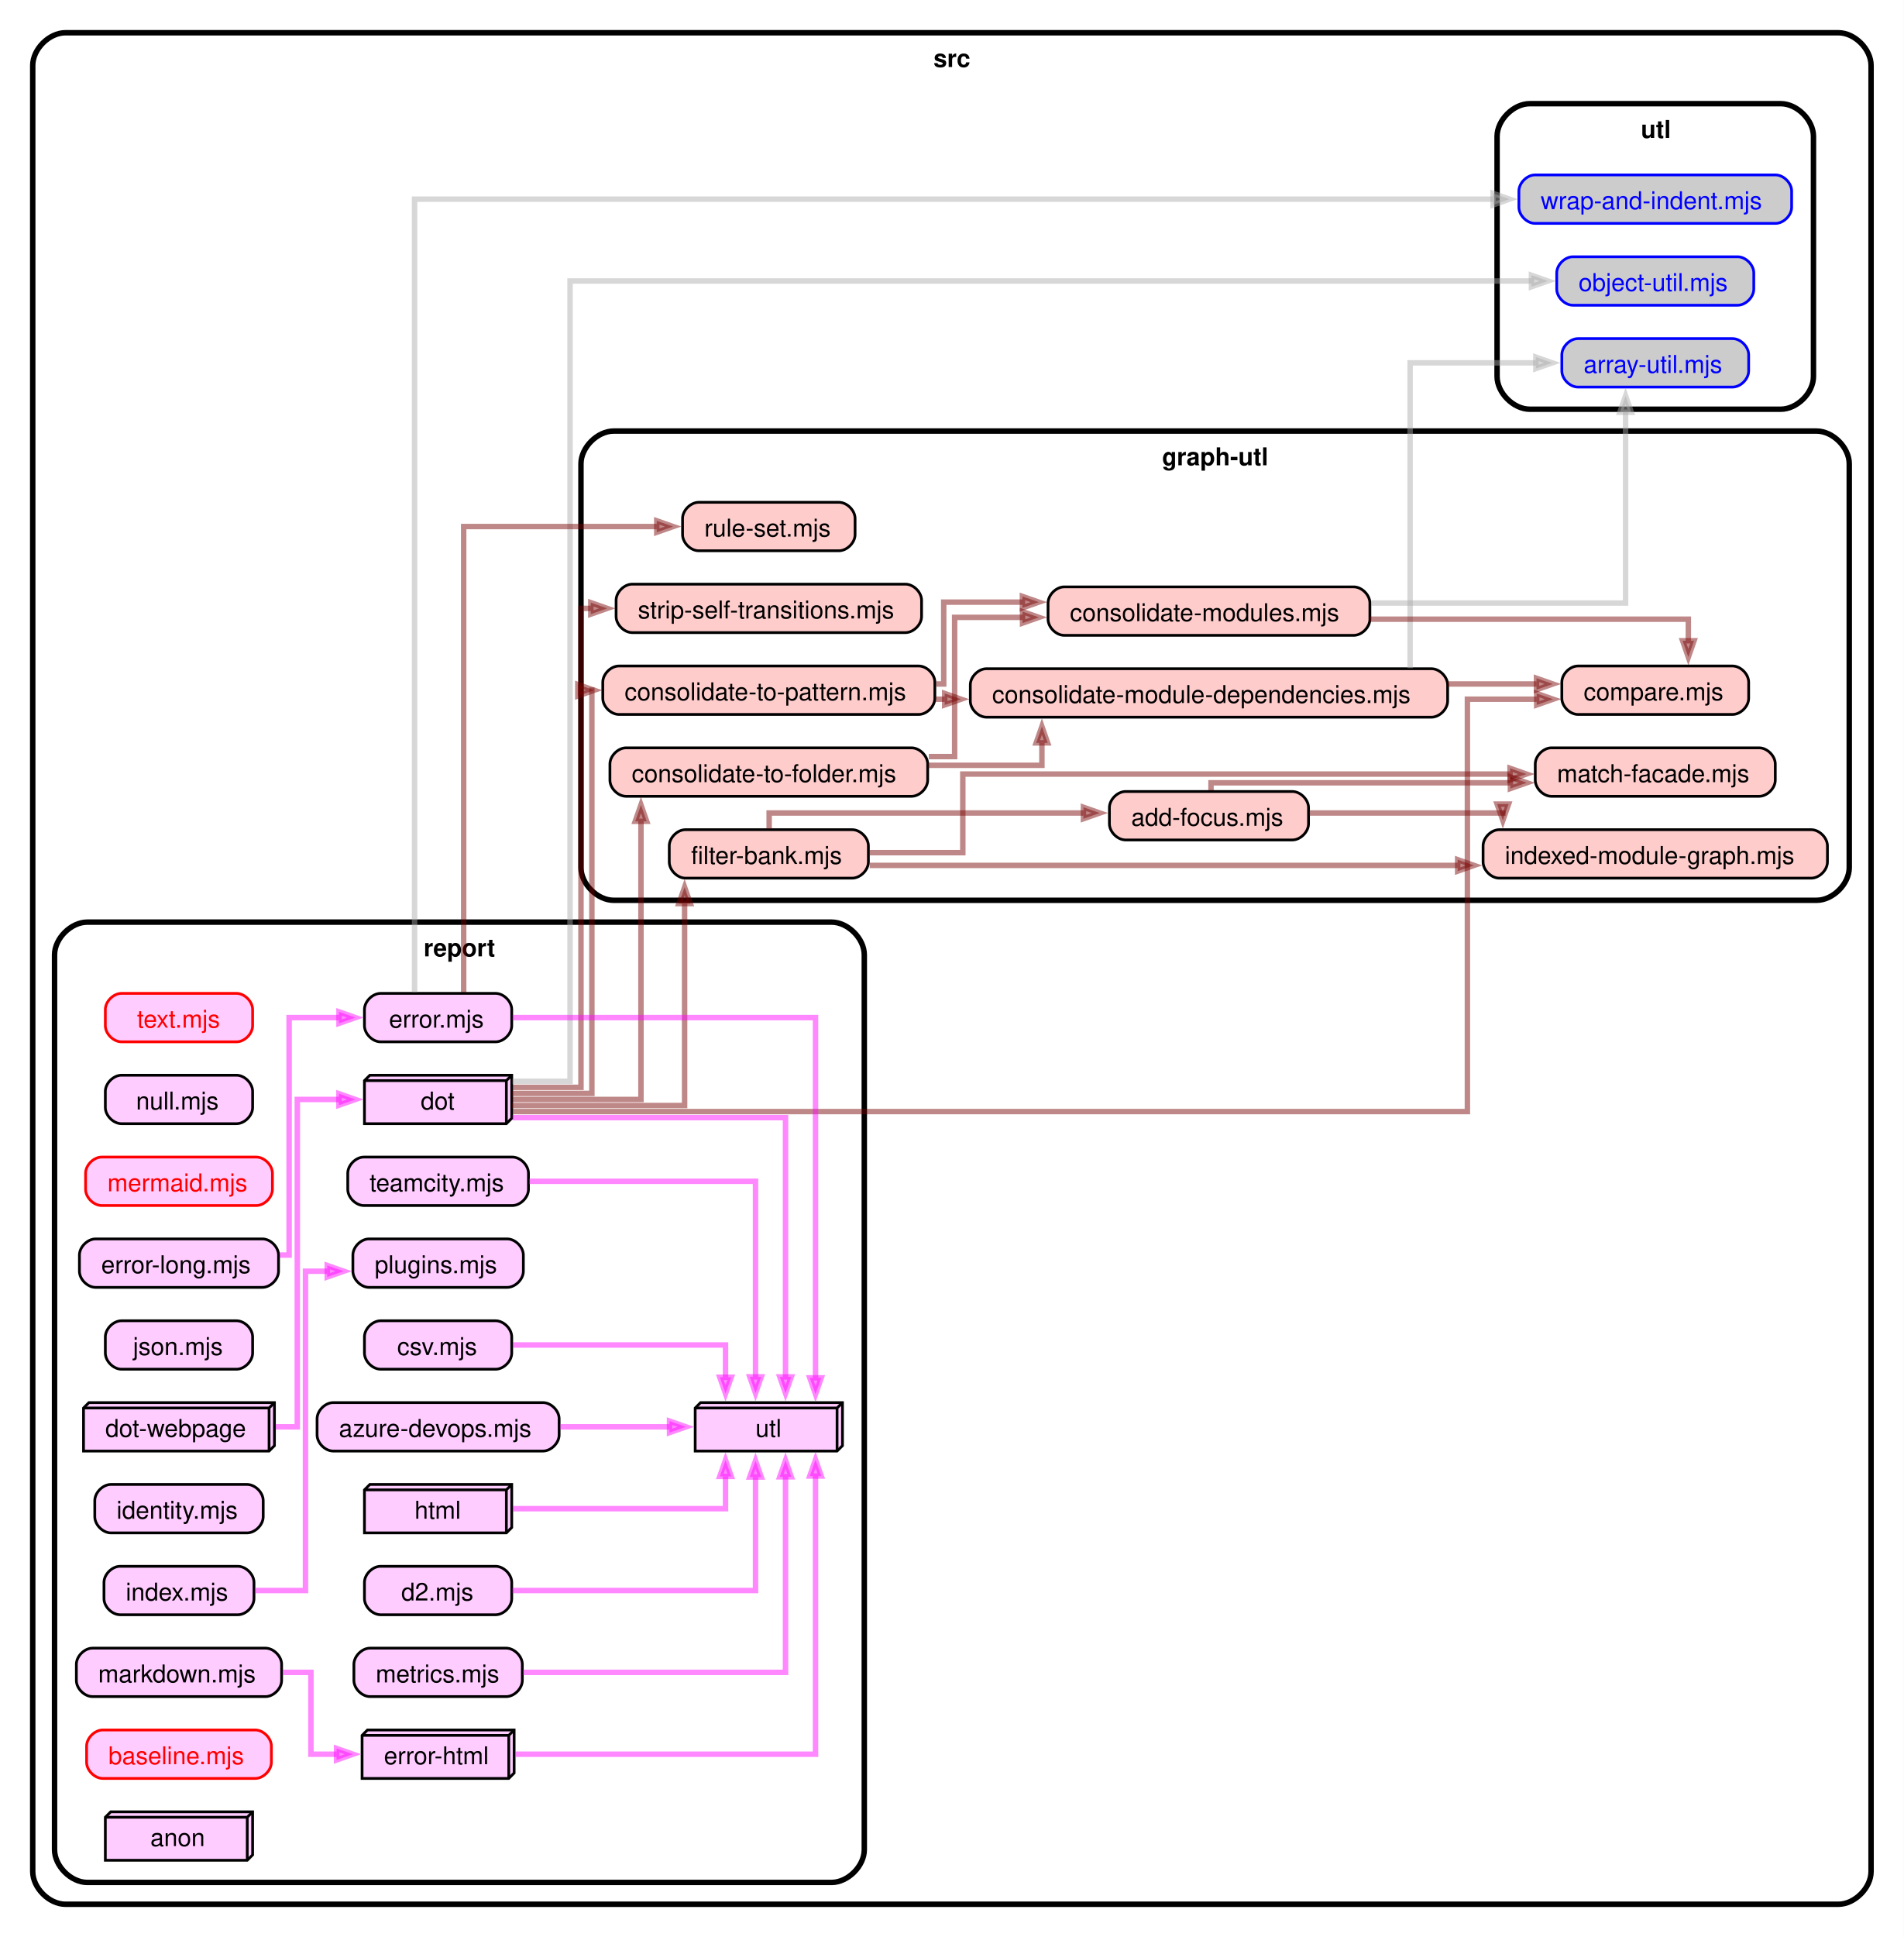
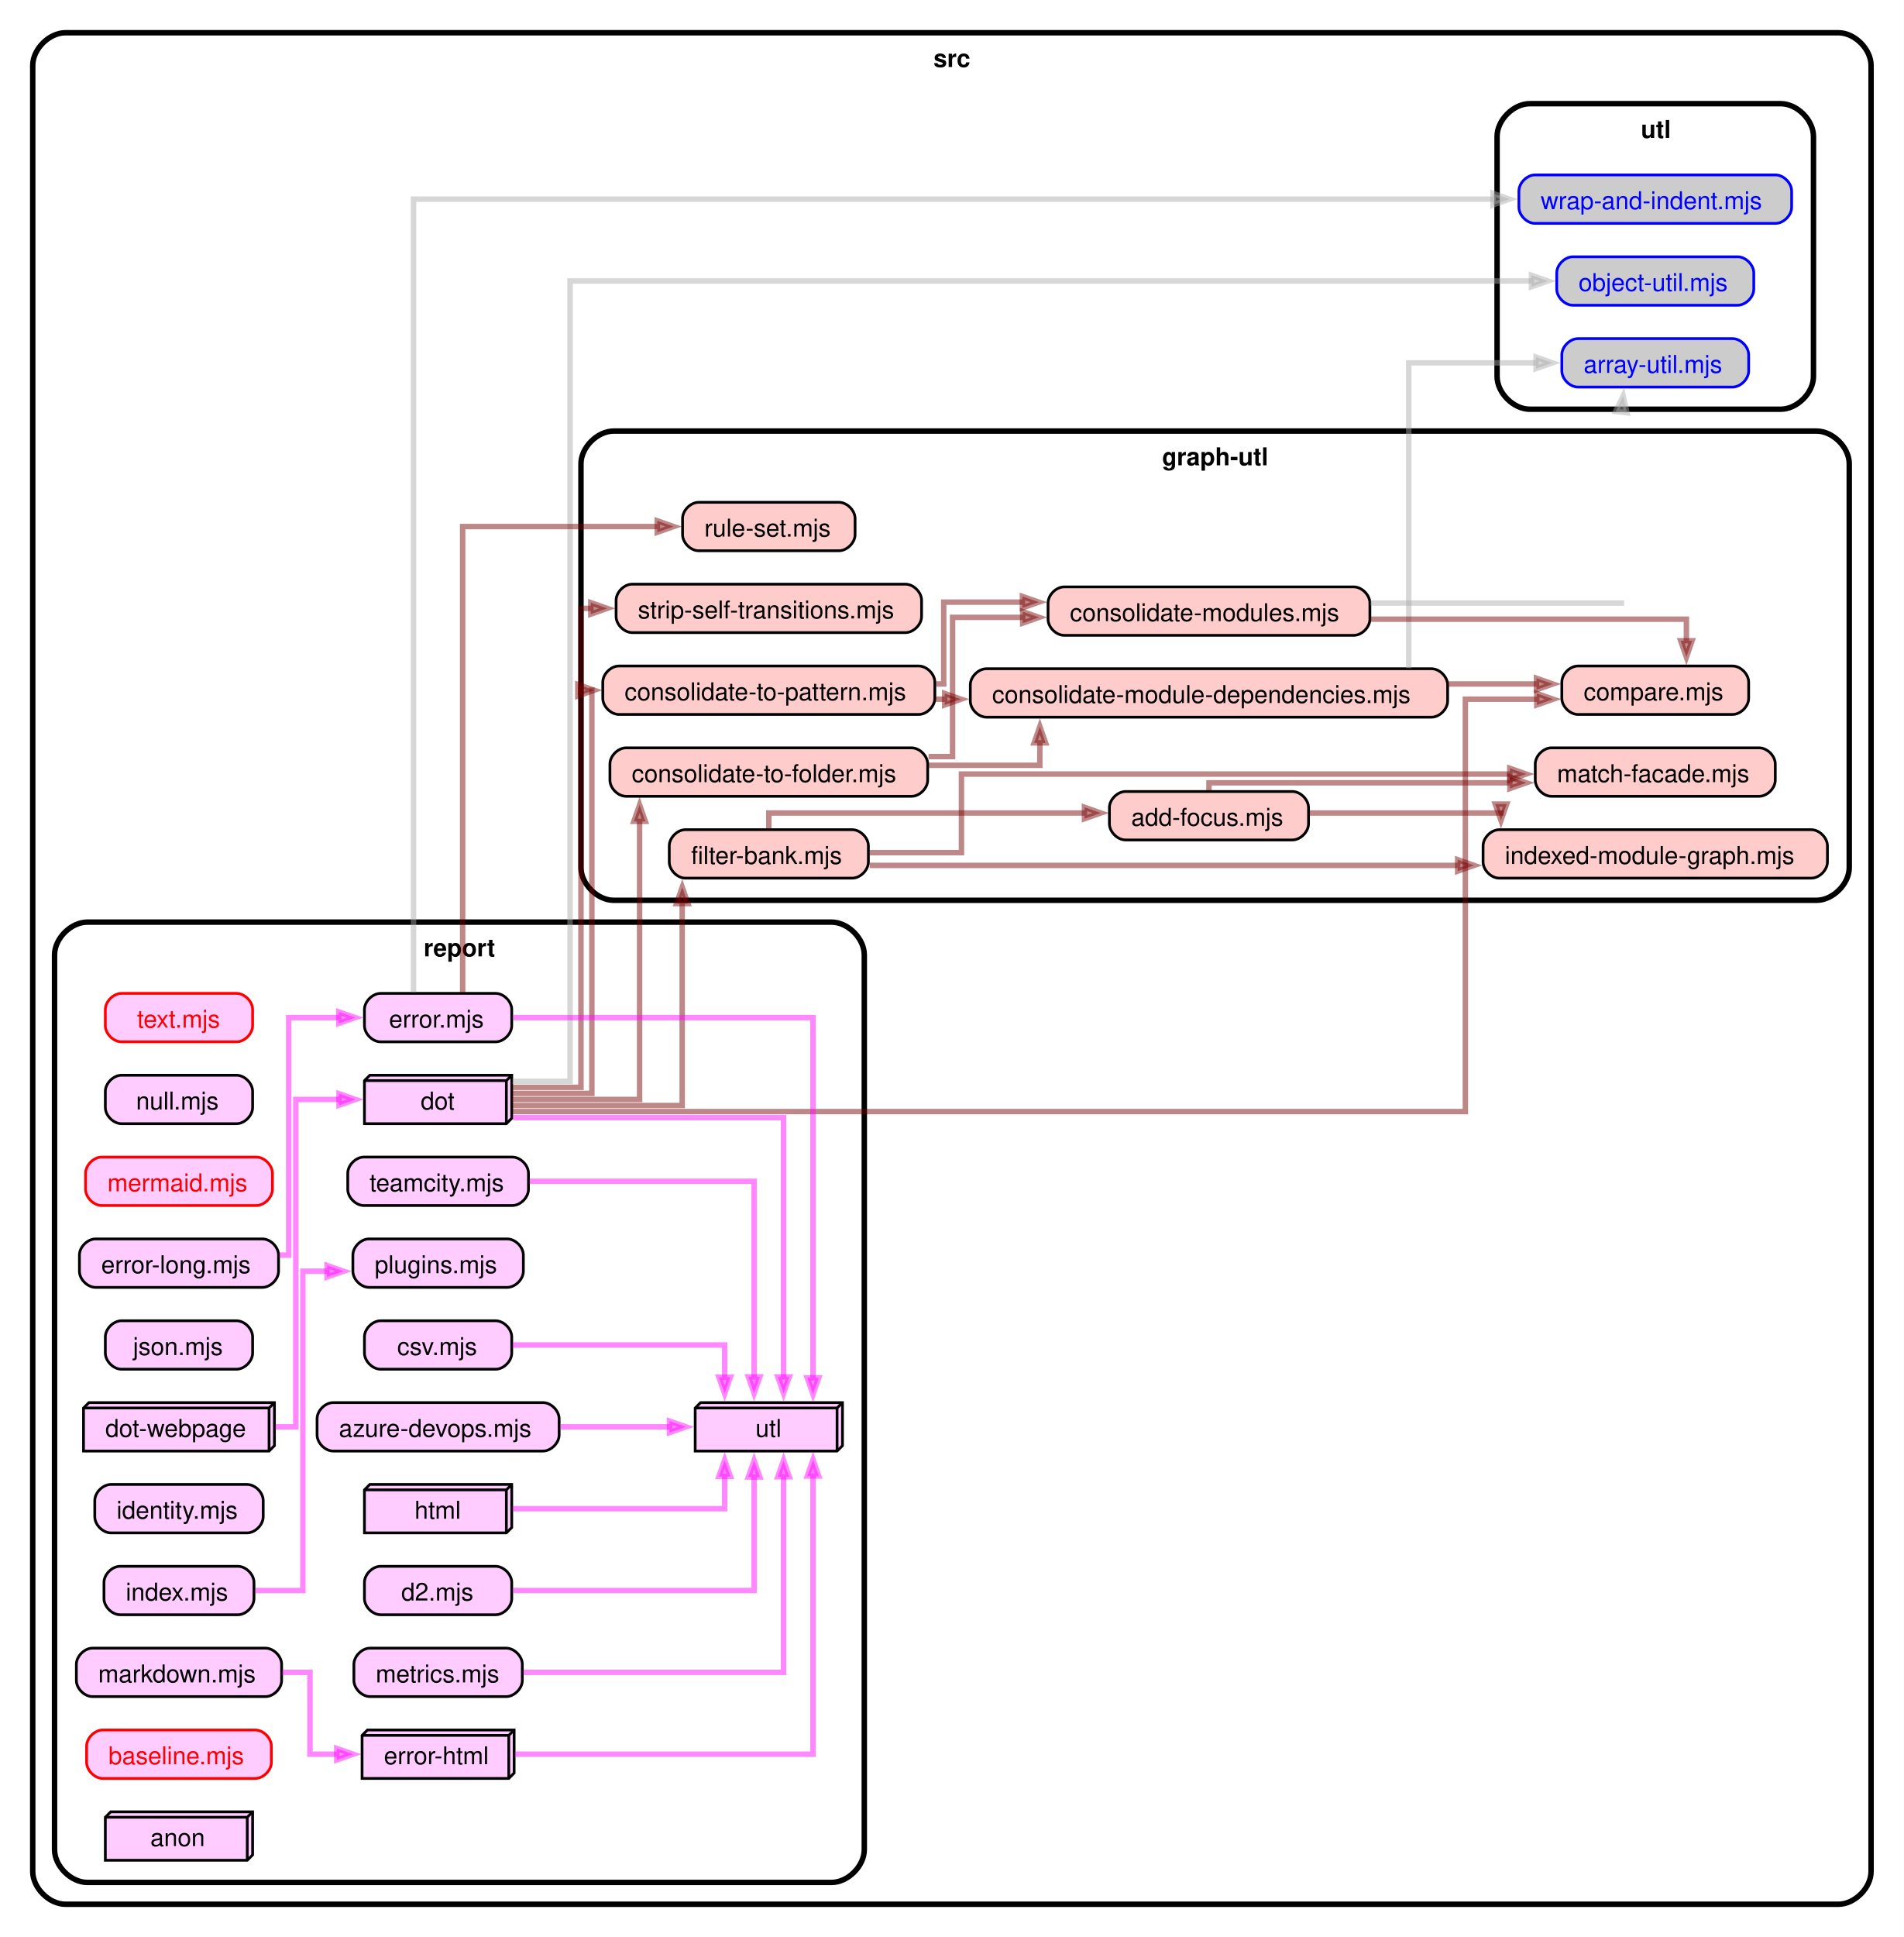
<svg xmlns="http://www.w3.org/2000/svg" xmlns:xlink="http://www.w3.org/1999/xlink" width="698pt" height="710pt" viewBox="0 0 698 710">
  <g class="graph" transform="translate(4 706)">
    <path fill="#fff" d="M-4 4v-710h698V4z" />
    <g class="cluster">
      <path fill="#fff" stroke="#000" stroke-width="2" d="M20-8h650c6 0 12-6 12-12v-662c0-6-6-12-12-12H20c-6 0-12 6-12 12v662c0 6 6 12 12 12" />
      <text x="345" y="-681.45" font-family="Helvetica,sans-Serif" font-size="9" font-weight="bold" text-anchor="middle">src</text>
    </g>
    <g class="cluster">
      <path fill="#fff" stroke="#000" stroke-width="2" d="M221-376h441c6 0 12-6 12-12v-148c0-6-6-12-12-12H221c-6 0-12 6-12 12v148c0 6 6 12 12 12" />
      <text x="441.5" y="-535.45" font-family="Helvetica,sans-Serif" font-size="9" font-weight="bold" text-anchor="middle">graph-utl</text>
    </g>
    <g class="cluster">
      <path fill="#fff" stroke="#000" stroke-width="2" d="M28-16h272.88c6 0 12-6 12-12v-328c0-6-6-12-12-12H28c-6 0-12 6-12 12v328c0 6 6 12 12 12" />
      <text x="164.44" y="-355.45" font-family="Helvetica,sans-Serif" font-size="9" font-weight="bold" text-anchor="middle">report</text>
    </g>
    <g class="cluster">
      <path fill="#fff" stroke="#000" stroke-width="2" d="M556.88-556h92c6 0 12-6 12-12v-88c0-6-6-12-12-12h-92c-6 0-12 6-12 12v88c0 6 6 12 12 12" />
      <text x="597.62" y="-655.45" font-family="Helvetica,sans-Serif" font-size="9" font-weight="bold">utl</text>
    </g>
    <g class="node">
      <a xlink:href="https://github.com/sverweij/dependency-cruiser/blob/main/src/graph-utl/add-focus.mjs" xlink:title="add-focus.mjs">
        <path fill="#fcc" stroke="#000" d="M469.83-415.88h-61.16c-2.96 0-5.92 2.96-5.92 5.92v5.92c0 2.96 2.96 5.92 5.92 5.92h61.16c2.96 0 5.92-2.96 5.92-5.92v-5.92c0-2.96-2.96-5.92-5.92-5.92" />
        <text x="410.75" y="-403.32" font-family="Helvetica,sans-Serif" font-size="9">add-focus.mjs</text>
      </a>
    </g>
    <g class="node">
      <a xlink:href="https://github.com/sverweij/dependency-cruiser/blob/main/src/graph-utl/indexed-module-graph.mjs" xlink:title="indexed-module-graph.mjs">
        <path fill="#fcc" stroke="#000" d="M660.08-401.88H545.67c-2.96 0-5.92 2.96-5.92 5.92v5.92c0 2.96 2.96 5.92 5.92 5.92h114.41c2.96 0 5.92-2.96 5.92-5.92v-5.92c0-2.96-2.96-5.92-5.92-5.92" />
        <text x="547.75" y="-389.32" font-family="Helvetica,sans-Serif" font-size="9">indexed-module-graph.mjs</text>
      </a>
    </g>
    <g class="edge">
-       <path fill="none" stroke="#700" stroke-opacity=".467" stroke-width="2" d="M476.03-408H547v.58" />
-       <path fill="#700" fill-opacity=".467" stroke="#700" stroke-opacity=".467" stroke-width="2" d="m549.1-411.27-2.1 6-2.1-6z" />
+       <path fill="none" stroke="#700" stroke-opacity=".467" stroke-width="2" d="M476.09-408h70.22v.58" />
+       <path fill="#700" fill-opacity=".467" stroke="#700" stroke-opacity=".467" stroke-width="2" d="m548.41-411.27-2.1 6-2.1-6z" />
    </g>
    <g class="node">
      <a xlink:href="https://github.com/sverweij/dependency-cruiser/blob/main/src/graph-utl/match-facade.mjs" xlink:title="match-facade.mjs">
        <path fill="#fcc" stroke="#000" d="M640.96-431.88h-76.17c-2.96 0-5.91 2.96-5.91 5.92v5.92c0 2.96 2.95 5.92 5.91 5.92h76.17c2.96 0 5.92-2.96 5.92-5.92v-5.92c0-2.96-2.96-5.92-5.92-5.92" />
        <text x="566.88" y="-419.32" font-family="Helvetica,sans-Serif" font-size="9">match-facade.mjs</text>
      </a>
    </g>
    <g class="edge">
-       <path fill="none" stroke="#700" stroke-opacity=".467" stroke-width="2" d="M440-416.27v-2.8h109.77" />
-       <path fill="#700" fill-opacity=".467" stroke="#700" stroke-opacity=".467" stroke-width="2" d="m549.77-421.18 6 2.1-6 2.1z" />
+       <path fill="none" stroke="#700" stroke-opacity=".467" stroke-width="2" d="M439.25-416.27v-2.8h110.32" />
+       <path fill="#700" fill-opacity=".467" stroke="#700" stroke-opacity=".467" stroke-width="2" d="m549.57-421.18 6 2.1-6 2.1z" />
    </g>
    <g class="node">
      <a xlink:href="https://github.com/sverweij/dependency-cruiser/blob/main/src/graph-utl/compare.mjs" xlink:title="compare.mjs">
        <path fill="#fcc" stroke="#000" d="M631.21-461.88h-56.67c-2.96 0-5.92 2.96-5.92 5.92v5.92c0 2.96 2.96 5.92 5.92 5.92h56.67c2.96 0 5.91-2.96 5.91-5.92v-5.92c0-2.96-2.95-5.92-5.91-5.92" />
        <text x="576.62" y="-449.32" font-family="Helvetica,sans-Serif" font-size="9">compare.mjs</text>
      </a>
    </g>
    <g class="node">
      <a xlink:href="https://github.com/sverweij/dependency-cruiser/blob/main/src/graph-utl/consolidate-module-dependencies.mjs" xlink:title="consolidate-module-dependencies.mjs">
        <path fill="#fcc" stroke="#000" d="M520.83-460.88H357.67c-2.96 0-5.92 2.96-5.92 5.92v5.92c0 2.96 2.96 5.92 5.92 5.92h163.16c2.96 0 5.92-2.96 5.92-5.92v-5.92c0-2.96-2.96-5.92-5.92-5.92" />
        <text x="359.75" y="-448.32" font-family="Helvetica,sans-Serif" font-size="9">consolidate-module-dependencies.mjs</text>
      </a>
    </g>
    <g class="edge">
      <path fill="none" stroke="#700" stroke-opacity=".467" stroke-width="2" d="M526.81-455.29h32.52" />
      <path fill="#700" fill-opacity=".467" stroke="#700" stroke-opacity=".467" stroke-width="2" d="m559.33-457.39 6 2.1-6 2.1z" />
    </g>
    <g class="node">
      <a xlink:href="https://github.com/sverweij/dependency-cruiser/blob/main/src/utl/array-util.mjs" xlink:title="utl-module-not-shared-enough">
        <path fill="#ccc" stroke="#00f" d="M631.21-581.88h-56.67c-2.96 0-5.92 2.96-5.92 5.92v5.92c0 2.96 2.96 5.92 5.92 5.92h56.67c2.96 0 5.91-2.96 5.91-5.92v-5.92c0-2.96-2.95-5.92-5.91-5.92" />
        <text x="576.62" y="-569.33" fill="#00f" font-family="Helvetica,sans-Serif" font-size="9">array-util.mjs</text>
      </a>
    </g>
    <g class="edge">
-       <path fill="none" stroke="#aaa" stroke-opacity=".467" stroke-width="2" d="M513-461.09V-573h46.1" />
-       <path fill="#aaa" fill-opacity=".467" stroke="#aaa" stroke-opacity=".467" stroke-width="2" d="m559.1-575.1 6 2.1-6 2.1z" />
+       <path fill="none" stroke="#aaa" stroke-opacity=".467" stroke-width="2" d="M512.5-461.09V-573h46.67" />
+       <path fill="#aaa" fill-opacity=".467" stroke="#aaa" stroke-opacity=".467" stroke-width="2" d="m559.17-575.1 6 2.1-6 2.1z" />
    </g>
    <g class="node">
      <a xlink:href="https://github.com/sverweij/dependency-cruiser/blob/main/src/graph-utl/consolidate-modules.mjs" xlink:title="consolidate-modules.mjs">
        <path fill="#fcc" stroke="#000" d="M492.33-490.88H386.17c-2.96 0-5.92 2.96-5.92 5.92v5.92c0 2.96 2.96 5.92 5.92 5.92h106.16c2.96 0 5.92-2.96 5.92-5.92v-5.92c0-2.96-2.96-5.92-5.92-5.92" />
        <text x="388.25" y="-478.32" font-family="Helvetica,sans-Serif" font-size="9">consolidate-modules.mjs</text>
      </a>
    </g>
    <g class="edge">
-       <path fill="none" stroke="#700" stroke-opacity=".467" stroke-width="2" d="M498.26-479.04H615v7.9" />
-       <path fill="#700" fill-opacity=".467" stroke="#700" stroke-opacity=".467" stroke-width="2" d="m617.1-471.14-2.1 6-2.1-6z" />
-     </g>
-     <g class="edge">
-       <path fill="none" stroke="#aaa" stroke-opacity=".467" stroke-width="2" d="M498.74-484.96H592v-69.92" />
-       <path fill="#aaa" fill-opacity=".467" stroke="#aaa" stroke-opacity=".467" stroke-width="2" d="m589.9-554.88 2.1-6 2.1 6z" />
+       <path fill="none" stroke="#700" stroke-opacity=".467" stroke-width="2" d="M498.51-479.04h115.78v7.9" />
+       <path fill="#700" fill-opacity=".467" stroke="#700" stroke-opacity=".467" stroke-width="2" d="m616.39-471.14-2.1 6-2.1-6z" />
+     </g>
+     <g class="edge">
+       <path fill="none" stroke="#aaa" stroke-opacity=".467" stroke-width="2" d="M498.53-484.96h92.93-9.03" />
+       <path fill="#aaa" fill-opacity=".467" stroke="#aaa" stroke-opacity=".467" stroke-width="2" d="m588.35-555.18 2.76-5.72 1.41 6.2z" />
    </g>
    <g class="node">
      <a xlink:href="https://github.com/sverweij/dependency-cruiser/blob/main/src/graph-utl/consolidate-to-folder.mjs" xlink:title="consolidate-to-folder.mjs">
        <path fill="#fcc" stroke="#000" d="M330.21-431.88H225.54c-2.96 0-5.92 2.96-5.92 5.92v5.92c0 2.96 2.96 5.92 5.92 5.92h104.67c2.96 0 5.91-2.96 5.91-5.92v-5.92c0-2.96-2.95-5.92-5.91-5.92" />
        <text x="227.62" y="-419.32" font-family="Helvetica,sans-Serif" font-size="9">consolidate-to-folder.mjs</text>
      </a>
    </g>
    <g class="edge">
-       <path fill="none" stroke="#700" stroke-opacity=".467" stroke-width="2" d="M336.41-425.48H378v-8.22" />
-       <path fill="#700" fill-opacity=".467" stroke="#700" stroke-opacity=".467" stroke-width="2" d="m375.9-433.7 2.1-6 2.1 6z" />
-     </g>
-     <g class="edge">
-       <path fill="none" stroke="#700" stroke-opacity=".467" stroke-width="2" d="M336.53-428.68H346v-51.03h24.9" />
-       <path fill="#700" fill-opacity=".467" stroke="#700" stroke-opacity=".467" stroke-width="2" d="m370.9-481.81 6 2.1-6 2.1z" />
+       <path fill="none" stroke="#700" stroke-opacity=".467" stroke-width="2" d="M336.54-425.48h40.71v-8.22" />
+       <path fill="#700" fill-opacity=".467" stroke="#700" stroke-opacity=".467" stroke-width="2" d="m375.15-433.7 2.1-6 2.1 6z" />
+     </g>
+     <g class="edge">
+       <path fill="none" stroke="#700" stroke-opacity=".467" stroke-width="2" d="M336.44-428.68h8.81v-51.03h25.71" />
+       <path fill="#700" fill-opacity=".467" stroke="#700" stroke-opacity=".467" stroke-width="2" d="m370.96-481.81 6 2.1-6 2.1z" />
    </g>
    <g class="node">
      <a xlink:href="https://github.com/sverweij/dependency-cruiser/blob/main/src/graph-utl/consolidate-to-pattern.mjs" xlink:title="consolidate-to-pattern.mjs">
        <path fill="#fcc" stroke="#000" d="M332.83-461.88H222.92c-2.96 0-5.92 2.96-5.92 5.92v5.92c0 2.96 2.96 5.92 5.92 5.92h109.91c2.96 0 5.92-2.96 5.92-5.92v-5.92c0-2.96-2.96-5.92-5.92-5.92" />
        <text x="225" y="-449.32" font-family="Helvetica,sans-Serif" font-size="9">consolidate-to-pattern.mjs</text>
      </a>
    </g>
    <g class="edge">
      <path fill="none" stroke="#700" stroke-opacity=".467" stroke-width="2" d="M338.88-449.71h3.47" />
      <path fill="#700" fill-opacity=".467" stroke="#700" stroke-opacity=".467" stroke-width="2" d="m342.35-451.81 6 2.1-6 2.1z" />
    </g>
    <g class="edge">
      <path fill="none" stroke="#700" stroke-opacity=".467" stroke-width="2" d="M339.24-455.29H342v-30h28.85" />
      <path fill="#700" fill-opacity=".467" stroke="#700" stroke-opacity=".467" stroke-width="2" d="m370.85-487.39 6 2.1-6 2.1z" />
    </g>
    <g class="node">
      <a xlink:href="https://github.com/sverweij/dependency-cruiser/blob/main/src/graph-utl/filter-bank.mjs" xlink:title="filter-bank.mjs">
        <path fill="#fcc" stroke="#000" d="M308.46-401.88h-61.17c-2.96 0-5.91 2.96-5.91 5.92v5.92c0 2.96 2.95 5.92 5.91 5.92h61.17c2.96 0 5.92-2.96 5.92-5.92v-5.92c0-2.96-2.96-5.92-5.92-5.92" />
        <text x="249.38" y="-389.32" font-family="Helvetica,sans-Serif" font-size="9">filter-bank.mjs</text>
      </a>
    </g>
    <g class="edge">
-       <path fill="none" stroke="#700" stroke-opacity=".467" stroke-width="2" d="M278-402.24V-408h115.23" />
-       <path fill="#700" fill-opacity=".467" stroke="#700" stroke-opacity=".467" stroke-width="2" d="m393.23-410.1 6 2.1-6 2.1z" />
+       <path fill="none" stroke="#700" stroke-opacity=".467" stroke-width="2" d="M277.88-402.24V-408H393.6" />
+       <path fill="#700" fill-opacity=".467" stroke="#700" stroke-opacity=".467" stroke-width="2" d="m393.6-410.1 6 2.1-6 2.1z" />
    </g>
    <g class="edge">
      <path fill="none" stroke="#700" stroke-opacity=".467" stroke-width="2" d="M314.84-388.79h215.59" />
      <path fill="#700" fill-opacity=".467" stroke="#700" stroke-opacity=".467" stroke-width="2" d="m530.43-390.89 6 2.1-6 2.1z" />
    </g>
    <g class="edge">
-       <path fill="none" stroke="#700" stroke-opacity=".467" stroke-width="2" d="M314.69-393.46H349v-28.81h200.63" />
-       <path fill="#700" fill-opacity=".467" stroke="#700" stroke-opacity=".467" stroke-width="2" d="m549.63-424.38 6 2.1-6 2.1z" />
+       <path fill="none" stroke="#700" stroke-opacity=".467" stroke-width="2" d="M314.84-393.46h33.66v-28.81h201.04" />
+       <path fill="#700" fill-opacity=".467" stroke="#700" stroke-opacity=".467" stroke-width="2" d="m549.54-424.38 6 2.1-6 2.1z" />
    </g>
    <g class="node">
      <a xlink:href="https://github.com/sverweij/dependency-cruiser/blob/main/src/graph-utl/rule-set.mjs" xlink:title="rule-set.mjs">
        <path fill="#fcc" stroke="#000" d="M303.58-521.88h-51.41c-2.96 0-5.92 2.96-5.92 5.92v5.92c0 2.96 2.96 5.92 5.92 5.92h51.41c2.96 0 5.92-2.96 5.92-5.92v-5.92c0-2.96-2.96-5.92-5.92-5.92" />
        <text x="254.25" y="-509.32" font-family="Helvetica,sans-Serif" font-size="9">rule-set.mjs</text>
      </a>
    </g>
    <g class="node">
      <a xlink:href="https://github.com/sverweij/dependency-cruiser/blob/main/src/graph-utl/strip-self-transitions.mjs" xlink:title="strip-self-transitions.mjs">
        <path fill="#fcc" stroke="#000" d="M327.96-491.88H227.79c-2.96 0-5.91 2.96-5.91 5.92v5.92c0 2.96 2.95 5.92 5.91 5.92h100.17c2.96 0 5.92-2.96 5.92-5.92v-5.92c0-2.96-2.96-5.92-5.92-5.92" />
        <text x="229.88" y="-479.32" font-family="Helvetica,sans-Serif" font-size="9">strip-self-transitions.mjs</text>
      </a>
    </g>
    <g class="node">
      <a xlink:href="https://github.com/sverweij/dependency-cruiser/blob/main/src/report/anon" xlink:title="anon">
        <path fill="#fcf" stroke="#000" d="M88.62-41.88H36.6l-1.98 1.98v15.78h52.03l1.97-1.98z" />
        <path fill="none" stroke="#000" d="M86.65-39.9H34.62M86.65-39.9v15.78M86.65-39.9l1.97-1.98" />
        <text x="51.12" y="-29.32" font-family="Helvetica,sans-Serif" font-size="9">anon</text>
      </a>
    </g>
    <g class="node">
      <a xlink:href="https://github.com/sverweij/dependency-cruiser/blob/main/src/report/azure-devops.mjs" xlink:title="azure-devops.mjs">
        <path fill="#fcf" stroke="#000" d="M195.08-191.88h-76.91c-2.96 0-5.92 2.96-5.92 5.92v5.92c0 2.96 2.96 5.92 5.92 5.92h76.91c2.96 0 5.92-2.96 5.92-5.92v-5.92c0-2.96-2.96-5.92-5.92-5.92" />
        <text x="120.25" y="-179.32" font-family="Helvetica,sans-Serif" font-size="9">azure-devops.mjs</text>
      </a>
    </g>
    <g class="node">
      <a xlink:href="https://github.com/sverweij/dependency-cruiser/blob/main/src/report/utl" xlink:title="utl">
        <path fill="#fcf" stroke="#000" d="M304.88-191.88h-52.03l-1.97 1.98v15.78h52.02l1.98-1.98z" />
        <path fill="none" stroke="#000" d="M302.9-189.9h-52.02M302.9-189.9v15.78M302.9-189.9l1.98-1.98" />
        <text x="273" y="-179.32" font-family="Helvetica,sans-Serif" font-size="9">utl</text>
      </a>
    </g>
    <g class="edge">
      <path fill="none" stroke="#f0f" stroke-opacity=".467" stroke-width="2" d="M201.43-183h40.04" />
      <path fill="#f0f" fill-opacity=".467" stroke="#f0f" stroke-opacity=".467" stroke-width="2" d="m241.47-185.1 6 2.1-6 2.1z" />
    </g>
    <g class="node">
      <a xlink:href="https://github.com/sverweij/dependency-cruiser/blob/main/src/report/baseline.mjs" xlink:title="no-orphans">
        <path fill="#fcf" stroke="red" d="M89.58-71.88H33.67c-2.96 0-5.92 2.96-5.92 5.92v5.92c0 2.96 2.96 5.92 5.92 5.92h55.91c2.96 0 5.92-2.96 5.92-5.92v-5.92c0-2.96-2.96-5.92-5.92-5.92" />
        <text x="35.75" y="-59.33" fill="red" font-family="Helvetica,sans-Serif" font-size="9">baseline.mjs</text>
      </a>
    </g>
    <g class="node">
      <a xlink:href="https://github.com/sverweij/dependency-cruiser/blob/main/src/report/csv.mjs" xlink:title="csv.mjs">
        <path fill="#fcf" stroke="#000" d="M177.71-221.88h-42.17c-2.96 0-5.92 2.96-5.92 5.92v5.92c0 2.96 2.96 5.92 5.92 5.92h42.17c2.96 0 5.91-2.96 5.91-5.92v-5.92c0-2.96-2.95-5.92-5.91-5.92" />
        <text x="141.62" y="-209.32" font-family="Helvetica,sans-Serif" font-size="9">csv.mjs</text>
      </a>
    </g>
    <g class="edge">
-       <path fill="none" stroke="#f0f" stroke-opacity=".467" stroke-width="2" d="M184.04-213H262v11.81" />
-       <path fill="#f0f" fill-opacity=".467" stroke="#f0f" stroke-opacity=".467" stroke-width="2" d="m264.1-201.19-2.1 6-2.1-6z" />
+       <path fill="none" stroke="#f0f" stroke-opacity=".467" stroke-width="2" d="M183.95-213h77.73v11.81" />
+       <path fill="#f0f" fill-opacity=".467" stroke="#f0f" stroke-opacity=".467" stroke-width="2" d="m263.78-201.19-2.1 6-2.1-6z" />
    </g>
    <g class="node">
      <a xlink:href="https://github.com/sverweij/dependency-cruiser/blob/main/src/report/d2.mjs" xlink:title="d2.mjs">
        <path fill="#fcf" stroke="#000" d="M177.71-131.88h-42.17c-2.96 0-5.92 2.96-5.92 5.92v5.92c0 2.96 2.96 5.92 5.92 5.92h42.17c2.96 0 5.91-2.96 5.91-5.92v-5.92c0-2.96-2.95-5.92-5.91-5.92" />
        <text x="143.12" y="-119.33" font-family="Helvetica,sans-Serif" font-size="9">d2.mjs</text>
      </a>
    </g>
    <g class="edge">
-       <path fill="none" stroke="#f0f" stroke-opacity=".467" stroke-width="2" d="M183.91-123H273v-41.6" />
-       <path fill="#f0f" fill-opacity=".467" stroke="#f0f" stroke-opacity=".467" stroke-width="2" d="m270.9-164.6 2.1-6 2.1 6z" />
+       <path fill="none" stroke="#f0f" stroke-opacity=".467" stroke-width="2" d="M184.08-123h88.4v-41.6" />
+       <path fill="#f0f" fill-opacity=".467" stroke="#f0f" stroke-opacity=".467" stroke-width="2" d="m270.38-164.6 2.1-6 2.1 6z" />
    </g>
    <g class="node">
      <a xlink:href="https://github.com/sverweij/dependency-cruiser/blob/main/src/report/dot" xlink:title="dot">
        <path fill="#fcf" stroke="#000" d="M183.62-311.88H131.6l-1.98 1.98v15.78h52.03l1.97-1.98z" />
        <path fill="none" stroke="#000" d="M181.65-309.9h-52.03M181.65-309.9v15.78M181.65-309.9l1.97-1.98" />
        <text x="150.25" y="-299.32" font-family="Helvetica,sans-Serif" font-size="9">dot</text>
      </a>
    </g>
    <g class="edge">
-       <path fill="none" stroke="#700" stroke-opacity=".467" stroke-width="2" d="M184.07-298.56H534v-151.15h25.41" />
-       <path fill="#700" fill-opacity=".467" stroke="#700" stroke-opacity=".467" stroke-width="2" d="m559.41-451.81 6 2.1-6 2.1z" />
-     </g>
-     <g class="edge">
-       <path fill="none" stroke="#700" stroke-opacity=".467" stroke-width="2" d="M183.9-303H231v-101.95" />
-       <path fill="#700" fill-opacity=".467" stroke="#700" stroke-opacity=".467" stroke-width="2" d="m228.9-404.95 2.1-6 2.1 6z" />
+       <path fill="none" stroke="#700" stroke-opacity=".467" stroke-width="2" d="M184.01-298.56h349.24v-151.15h26.19" />
+       <path fill="#700" fill-opacity=".467" stroke="#700" stroke-opacity=".467" stroke-width="2" d="m559.44-451.81 6 2.1-6 2.1z" />
+     </g>
+     <g class="edge">
+       <path fill="none" stroke="#700" stroke-opacity=".467" stroke-width="2" d="M183.71-303h46.79v-101.95" />
+       <path fill="#700" fill-opacity=".467" stroke="#700" stroke-opacity=".467" stroke-width="2" d="m228.4-404.95 2.1-6 2.1 6z" />
    </g>
    <g class="edge">
      <path fill="none" stroke="#700" stroke-opacity=".467" stroke-width="2" d="M183.82-305.22H213V-453h.39" />
      <path fill="#700" fill-opacity=".467" stroke="#700" stroke-opacity=".467" stroke-width="2" d="m207.84-455.1 6 2.1-6 2.1z" />
    </g>
    <g class="edge">
-       <path fill="none" stroke="#700" stroke-opacity=".467" stroke-width="2" d="M183.74-300.78H247v-74.01" />
-       <path fill="#700" fill-opacity=".467" stroke="#700" stroke-opacity=".467" stroke-width="2" d="m244.9-374.79 2.1-6 2.1 6z" />
+       <path fill="none" stroke="#700" stroke-opacity=".467" stroke-width="2" d="M183.96-300.78h62.16v-74.01" />
+       <path fill="#700" fill-opacity=".467" stroke="#700" stroke-opacity=".467" stroke-width="2" d="m244.03-374.79 2.1-6 2.1 6z" />
    </g>
    <g class="edge">
      <path fill="none" stroke="#700" stroke-opacity=".467" stroke-width="2" d="M184.04-307.44H209V-483h3.61" />
      <path fill="#700" fill-opacity=".467" stroke="#700" stroke-opacity=".467" stroke-width="2" d="m212.61-485.1 6 2.1-6 2.1z" />
    </g>
    <g class="edge">
-       <path fill="none" stroke="#f0f" stroke-opacity=".467" stroke-width="2" d="M183.95-296.34H284v95.04" />
-       <path fill="#f0f" fill-opacity=".467" stroke="#f0f" stroke-opacity=".467" stroke-width="2" d="m286.1-201.3-2.1 6-2.1-6z" />
+       <path fill="none" stroke="#f0f" stroke-opacity=".467" stroke-width="2" d="M184.11-296.34h99.16v95.04" />
+       <path fill="#f0f" fill-opacity=".467" stroke="#f0f" stroke-opacity=".467" stroke-width="2" d="m285.38-201.3-2.1 6-2.1-6z" />
    </g>
    <g class="node">
      <a xlink:href="https://github.com/sverweij/dependency-cruiser/blob/main/src/utl/object-util.mjs" xlink:title="utl-module-not-shared-enough">
        <path fill="#ccc" stroke="#00f" d="M633.08-611.88h-60.41c-2.96 0-5.92 2.96-5.92 5.92v5.92c0 2.96 2.96 5.92 5.92 5.92h60.41c2.96 0 5.92-2.96 5.92-5.92v-5.92c0-2.96-2.96-5.92-5.92-5.92" />
        <text x="574.75" y="-599.33" fill="#00f" font-family="Helvetica,sans-Serif" font-size="9">object-util.mjs</text>
      </a>
    </g>
    <g class="edge">
      <path fill="none" stroke="#aaa" stroke-opacity=".467" stroke-width="2" d="M183.92-309.66H205V-603h352.48" />
      <path fill="#aaa" fill-opacity=".467" stroke="#aaa" stroke-opacity=".467" stroke-width="2" d="m557.48-605.1 6 2.1-6 2.1z" />
    </g>
    <g class="node">
      <a xlink:href="https://github.com/sverweij/dependency-cruiser/blob/main/src/report/dot-webpage" xlink:title="dot-webpage">
        <path fill="#fcf" stroke="#000" d="M96.62-191.88H28.6l-1.98 1.98v15.78h68.03l1.97-1.98z" />
        <path fill="none" stroke="#000" d="M94.65-189.9H26.62M94.65-189.9v15.78M94.65-189.9l1.97-1.98" />
        <text x="34.62" y="-179.32" font-family="Helvetica,sans-Serif" font-size="9">dot-webpage</text>
      </a>
    </g>
    <g class="edge">
-       <path fill="none" stroke="#f0f" stroke-opacity=".467" stroke-width="2" d="M97.04-183H105v-120h15.27" />
-       <path fill="#f0f" fill-opacity=".467" stroke="#f0f" stroke-opacity=".467" stroke-width="2" d="m120.27-305.1 6 2.1-6 2.1z" />
+       <path fill="none" stroke="#f0f" stroke-opacity=".467" stroke-width="2" d="M96.99-183h7.46v-120h15.84" />
+       <path fill="#f0f" fill-opacity=".467" stroke="#f0f" stroke-opacity=".467" stroke-width="2" d="m120.29-305.1 6 2.1-6 2.1z" />
    </g>
    <g class="node">
      <a xlink:href="https://github.com/sverweij/dependency-cruiser/blob/main/src/report/error-html" xlink:title="error-html">
        <path fill="#fcf" stroke="#000" d="M184.5-71.88h-53.78l-1.97 1.98v15.78h53.78l1.97-1.98z" />
        <path fill="none" stroke="#000" d="M182.53-69.9h-53.78M182.53-69.9v15.78M182.53-69.9l1.97-1.98" />
        <text x="136.75" y="-59.33" font-family="Helvetica,sans-Serif" font-size="9">error-html</text>
      </a>
    </g>
    <g class="edge">
-       <path fill="none" stroke="#f0f" stroke-opacity=".467" stroke-width="2" d="M184.96-63H295v-101.95" />
-       <path fill="#f0f" fill-opacity=".467" stroke="#f0f" stroke-opacity=".467" stroke-width="2" d="m292.9-164.95 2.1-6 2.1 6z" />
+       <path fill="none" stroke="#f0f" stroke-opacity=".467" stroke-width="2" d="M184.77-63h109.3v-101.95" />
+       <path fill="#f0f" fill-opacity=".467" stroke="#f0f" stroke-opacity=".467" stroke-width="2" d="m291.98-164.95 2.1-6 2.1 6z" />
    </g>
    <g class="node">
      <a xlink:href="https://github.com/sverweij/dependency-cruiser/blob/main/src/report/error-long.mjs" xlink:title="error-long.mjs">
        <path fill="#fcf" stroke="#000" d="M92.21-251.88H31.04c-2.96 0-5.92 2.96-5.92 5.92v5.92c0 2.96 2.96 5.92 5.92 5.92h61.17c2.96 0 5.91-2.96 5.91-5.92v-5.92c0-2.96-2.95-5.92-5.91-5.92" />
        <text x="33.12" y="-239.32" font-family="Helvetica,sans-Serif" font-size="9">error-long.mjs</text>
      </a>
    </g>
    <g class="node">
      <a xlink:href="https://github.com/sverweij/dependency-cruiser/blob/main/src/report/error.mjs" xlink:title="error.mjs">
        <path fill="#fcf" stroke="#000" d="M177.71-341.88h-42.17c-2.96 0-5.92 2.96-5.92 5.92v5.92c0 2.96 2.96 5.92 5.92 5.92h42.17c2.96 0 5.91-2.96 5.91-5.92v-5.92c0-2.96-2.95-5.92-5.91-5.92" />
        <text x="138.62" y="-329.32" font-family="Helvetica,sans-Serif" font-size="9">error.mjs</text>
      </a>
    </g>
    <g class="edge">
-       <path fill="none" stroke="#f0f" stroke-opacity=".467" stroke-width="2" d="M98.56-245.96H102V-333h18.29" />
-       <path fill="#f0f" fill-opacity=".467" stroke="#f0f" stroke-opacity=".467" stroke-width="2" d="m120.29-335.1 6 2.1-6 2.1z" />
-     </g>
-     <g class="edge">
-       <path fill="none" stroke="#700" stroke-opacity=".467" stroke-width="2" d="M166-342.17V-513h70.79" />
-       <path fill="#700" fill-opacity=".467" stroke="#700" stroke-opacity=".467" stroke-width="2" d="m236.79-515.1 6 2.1-6 2.1z" />
-     </g>
-     <g class="edge">
-       <path fill="none" stroke="#f0f" stroke-opacity=".467" stroke-width="2" d="M183.96-333H295v132.04" />
-       <path fill="#f0f" fill-opacity=".467" stroke="#f0f" stroke-opacity=".467" stroke-width="2" d="m297.1-200.96-2.1 6-2.1-6z" />
+       <path fill="none" stroke="#f0f" stroke-opacity=".467" stroke-width="2" d="M98.42-245.96h3.43V-333h18.36" />
+       <path fill="#f0f" fill-opacity=".467" stroke="#f0f" stroke-opacity=".467" stroke-width="2" d="m120.21-335.1 6 2.1-6 2.1z" />
+     </g>
+     <g class="edge">
+       <path fill="none" stroke="#700" stroke-opacity=".467" stroke-width="2" d="M165.62-342.17V-513h71.36" />
+       <path fill="#700" fill-opacity=".467" stroke="#700" stroke-opacity=".467" stroke-width="2" d="m236.98-515.1 6 2.1-6 2.1z" />
+     </g>
+     <g class="edge">
+       <path fill="none" stroke="#f0f" stroke-opacity=".467" stroke-width="2" d="M184.11-333h109.96v132.04" />
+       <path fill="#f0f" fill-opacity=".467" stroke="#f0f" stroke-opacity=".467" stroke-width="2" d="m296.18-200.96-2.1 6-2.1-6z" />
    </g>
    <g class="node">
      <a xlink:href="https://github.com/sverweij/dependency-cruiser/blob/main/src/utl/wrap-and-indent.mjs" xlink:title="utl-module-not-shared-enough">
        <path fill="#ccc" stroke="#00f" d="M646.96-641.88h-88.17c-2.96 0-5.91 2.96-5.91 5.92v5.92c0 2.96 2.95 5.92 5.91 5.92h88.17c2.96 0 5.92-2.96 5.92-5.92v-5.92c0-2.96-2.96-5.92-5.92-5.92" />
        <text x="560.88" y="-629.33" fill="#00f" font-family="Helvetica,sans-Serif" font-size="9">wrap-and-indent.mjs</text>
      </a>
    </g>
    <g class="edge">
-       <path fill="none" stroke="#aaa" stroke-opacity=".467" stroke-width="2" d="M148-342.31V-633h395.43" />
-       <path fill="#aaa" fill-opacity=".467" stroke="#aaa" stroke-opacity=".467" stroke-width="2" d="m543.43-635.1 6 2.1-6 2.1z" />
+       <path fill="none" stroke="#aaa" stroke-opacity=".467" stroke-width="2" d="M147.62-342.31V-633h395.77" />
+       <path fill="#aaa" fill-opacity=".467" stroke="#aaa" stroke-opacity=".467" stroke-width="2" d="m543.39-635.1 6 2.1-6 2.1z" />
    </g>
    <g class="node">
      <a xlink:href="https://github.com/sverweij/dependency-cruiser/blob/main/src/report/html" xlink:title="html">
        <path fill="#fcf" stroke="#000" d="M183.62-161.88H131.6l-1.98 1.98v15.78h52.03l1.97-1.98z" />
        <path fill="none" stroke="#000" d="M181.65-159.9h-52.03M181.65-159.9v15.78M181.65-159.9l1.97-1.98" />
        <text x="148" y="-149.32" font-family="Helvetica,sans-Serif" font-size="9">html</text>
      </a>
    </g>
    <g class="edge">
-       <path fill="none" stroke="#f0f" stroke-opacity=".467" stroke-width="2" d="M184.04-153H262v-11.81" />
-       <path fill="#f0f" fill-opacity=".467" stroke="#f0f" stroke-opacity=".467" stroke-width="2" d="m259.9-164.81 2.1-6 2.1 6z" />
+       <path fill="none" stroke="#f0f" stroke-opacity=".467" stroke-width="2" d="M183.95-153h77.73v-11.81" />
+       <path fill="#f0f" fill-opacity=".467" stroke="#f0f" stroke-opacity=".467" stroke-width="2" d="m259.58-164.81 2.1-6 2.1 6z" />
    </g>
    <g class="node">
      <a xlink:href="https://github.com/sverweij/dependency-cruiser/blob/main/src/report/identity.mjs" xlink:title="identity.mjs">
        <path fill="#fcf" stroke="#000" d="M86.58-161.88H36.67c-2.96 0-5.92 2.96-5.92 5.92v5.92c0 2.96 2.96 5.92 5.92 5.92h49.91c2.96 0 5.92-2.96 5.92-5.92v-5.92c0-2.96-2.96-5.92-5.92-5.92" />
        <text x="38.75" y="-149.32" font-family="Helvetica,sans-Serif" font-size="9">identity.mjs</text>
      </a>
    </g>
    <g class="node">
      <a xlink:href="https://github.com/sverweij/dependency-cruiser/blob/main/src/report/index.mjs" xlink:title="index.mjs">
        <path fill="#fcf" stroke="#000" d="M83.21-131.88H40.04c-2.96 0-5.92 2.96-5.92 5.92v5.92c0 2.96 2.96 5.92 5.92 5.92h43.17c2.96 0 5.91-2.96 5.91-5.92v-5.92c0-2.96-2.95-5.92-5.91-5.92" />
        <text x="42.12" y="-119.33" font-family="Helvetica,sans-Serif" font-size="9">index.mjs</text>
      </a>
    </g>
    <g class="node">
      <a xlink:href="https://github.com/sverweij/dependency-cruiser/blob/main/src/report/plugins.mjs" xlink:title="plugins.mjs">
        <path fill="#fcf" stroke="#000" d="M181.96-251.88h-50.67c-2.96 0-5.91 2.96-5.91 5.92v5.92c0 2.96 2.95 5.92 5.91 5.92h50.67c2.96 0 5.92-2.96 5.92-5.92v-5.92c0-2.96-2.96-5.92-5.92-5.92" />
        <text x="133.38" y="-239.32" font-family="Helvetica,sans-Serif" font-size="9">plugins.mjs</text>
      </a>
    </g>
    <g class="edge">
-       <path fill="none" stroke="#f0f" stroke-opacity=".467" stroke-width="2" d="M89.4-123H108v-117.04h7.98" />
-       <path fill="#f0f" fill-opacity=".467" stroke="#f0f" stroke-opacity=".467" stroke-width="2" d="m115.98-242.14 6 2.1-6 2.1z" />
+       <path fill="none" stroke="#f0f" stroke-opacity=".467" stroke-width="2" d="M89.62-123h17.43v-117.04h8.87" />
+       <path fill="#f0f" fill-opacity=".467" stroke="#f0f" stroke-opacity=".467" stroke-width="2" d="m115.92-242.14 6 2.1-6 2.1z" />
    </g>
    <g class="node">
      <a xlink:href="https://github.com/sverweij/dependency-cruiser/blob/main/src/report/json.mjs" xlink:title="json.mjs">
        <path fill="#fcf" stroke="#000" d="M82.71-221.88H40.54c-2.96 0-5.92 2.96-5.92 5.92v5.92c0 2.96 2.96 5.92 5.92 5.92h42.17c2.96 0 5.91-2.96 5.91-5.92v-5.92c0-2.96-2.95-5.92-5.91-5.92" />
        <text x="44.75" y="-209.32" font-family="Helvetica,sans-Serif" font-size="9">json.mjs</text>
      </a>
    </g>
    <g class="node">
      <a xlink:href="https://github.com/sverweij/dependency-cruiser/blob/main/src/report/markdown.mjs" xlink:title="markdown.mjs">
        <path fill="#fcf" stroke="#000" d="M93.33-101.88H29.92c-2.96 0-5.92 2.96-5.92 5.92v5.92c0 2.96 2.96 5.92 5.92 5.92h63.41c2.96 0 5.92-2.96 5.92-5.92v-5.92c0-2.96-2.96-5.92-5.92-5.92" />
        <text x="32" y="-89.33" font-family="Helvetica,sans-Serif" font-size="9">markdown.mjs</text>
      </a>
    </g>
    <g class="edge">
-       <path fill="none" stroke="#f0f" stroke-opacity=".467" stroke-width="2" d="M99.74-93H110v30h9.4" />
-       <path fill="#f0f" fill-opacity=".467" stroke="#f0f" stroke-opacity=".467" stroke-width="2" d="m119.4-65.1 6 2.1-6 2.1z" />
+       <path fill="none" stroke="#f0f" stroke-opacity=".467" stroke-width="2" d="M99.47-93h10.18v30h9.81" />
+       <path fill="#f0f" fill-opacity=".467" stroke="#f0f" stroke-opacity=".467" stroke-width="2" d="m119.46-65.1 6 2.1-6 2.1z" />
    </g>
    <g class="node">
      <a xlink:href="https://github.com/sverweij/dependency-cruiser/blob/main/src/report/mermaid.mjs" xlink:title="no-orphans">
        <path fill="#fcf" stroke="red" d="M89.96-281.88H33.29c-2.96 0-5.91 2.96-5.91 5.92v5.92c0 2.96 2.95 5.92 5.91 5.92h56.67c2.96 0 5.92-2.96 5.92-5.92v-5.92c0-2.96-2.96-5.92-5.92-5.92" />
        <text x="35.38" y="-269.32" fill="red" font-family="Helvetica,sans-Serif" font-size="9">mermaid.mjs</text>
      </a>
    </g>
    <g class="node">
      <a xlink:href="https://github.com/sverweij/dependency-cruiser/blob/main/src/report/metrics.mjs" xlink:title="metrics.mjs">
        <path fill="#fcf" stroke="#000" d="M181.58-101.88h-49.91c-2.96 0-5.92 2.96-5.92 5.92v5.92c0 2.96 2.96 5.92 5.92 5.92h49.91c2.96 0 5.92-2.96 5.92-5.92v-5.92c0-2.96-2.96-5.92-5.92-5.92" />
        <text x="133.75" y="-89.33" font-family="Helvetica,sans-Serif" font-size="9">metrics.mjs</text>
      </a>
    </g>
    <g class="edge">
-       <path fill="none" stroke="#f0f" stroke-opacity=".467" stroke-width="2" d="M187.78-93H284v-71.68" />
-       <path fill="#f0f" fill-opacity=".467" stroke="#f0f" stroke-opacity=".467" stroke-width="2" d="m281.9-164.68 2.1-6 2.1 6z" />
+       <path fill="none" stroke="#f0f" stroke-opacity=".467" stroke-width="2" d="M187.93-93h95.34v-71.68" />
+       <path fill="#f0f" fill-opacity=".467" stroke="#f0f" stroke-opacity=".467" stroke-width="2" d="m281.18-164.68 2.1-6 2.1 6z" />
    </g>
    <g class="node">
      <a xlink:href="https://github.com/sverweij/dependency-cruiser/blob/main/src/report/null.mjs" xlink:title="null.mjs">
        <path fill="#fcf" stroke="#000" d="M82.71-311.88H40.54c-2.96 0-5.92 2.96-5.92 5.92v5.92c0 2.96 2.96 5.92 5.92 5.92h42.17c2.96 0 5.91-2.96 5.91-5.92v-5.92c0-2.96-2.95-5.92-5.91-5.92" />
        <text x="45.88" y="-299.32" font-family="Helvetica,sans-Serif" font-size="9">null.mjs</text>
      </a>
    </g>
    <g class="node">
      <a xlink:href="https://github.com/sverweij/dependency-cruiser/blob/main/src/report/teamcity.mjs" xlink:title="teamcity.mjs">
        <path fill="#fcf" stroke="#000" d="M183.83-281.88h-54.41c-2.96 0-5.92 2.96-5.92 5.92v5.92c0 2.96 2.96 5.92 5.92 5.92h54.41c2.96 0 5.92-2.96 5.92-5.92v-5.92c0-2.96-2.96-5.92-5.92-5.92" />
        <text x="131.5" y="-269.32" font-family="Helvetica,sans-Serif" font-size="9">teamcity.mjs</text>
      </a>
    </g>
    <g class="edge">
-       <path fill="none" stroke="#f0f" stroke-opacity=".467" stroke-width="2" d="M189.97-273H273v71.68" />
-       <path fill="#f0f" fill-opacity=".467" stroke="#f0f" stroke-opacity=".467" stroke-width="2" d="m275.1-201.32-2.1 6-2.1-6z" />
+       <path fill="none" stroke="#f0f" stroke-opacity=".467" stroke-width="2" d="M190.13-273h82.35v71.68" />
+       <path fill="#f0f" fill-opacity=".467" stroke="#f0f" stroke-opacity=".467" stroke-width="2" d="m274.58-201.32-2.1 6-2.1-6z" />
    </g>
    <g class="node">
      <a xlink:href="https://github.com/sverweij/dependency-cruiser/blob/main/src/report/text.mjs" xlink:title="no-orphans">
        <path fill="#fcf" stroke="red" d="M82.71-341.88H40.54c-2.96 0-5.92 2.96-5.92 5.92v5.92c0 2.96 2.96 5.92 5.92 5.92h42.17c2.96 0 5.91-2.96 5.91-5.92v-5.92c0-2.96-2.95-5.92-5.91-5.92" />
        <text x="46.25" y="-329.32" fill="red" font-family="Helvetica,sans-Serif" font-size="9">text.mjs</text>
      </a>
    </g>
  </g>
</svg>
